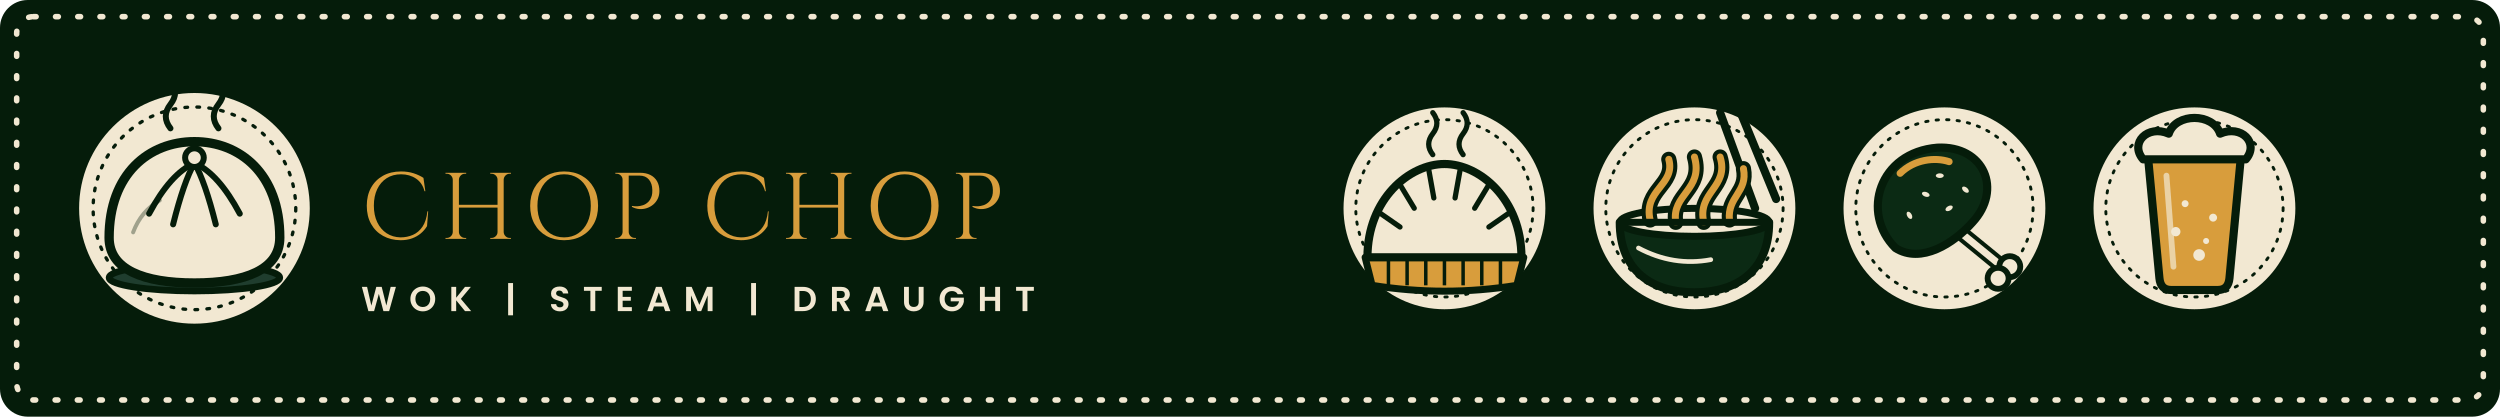
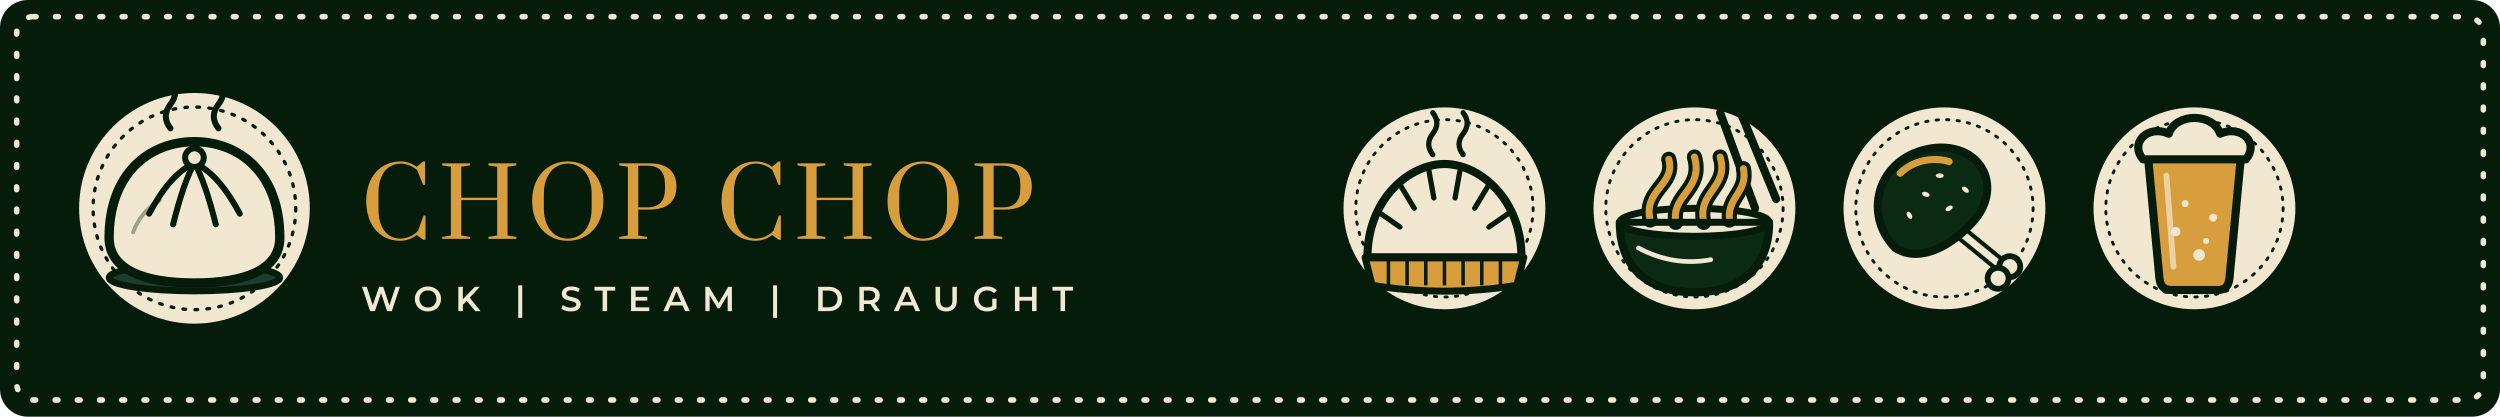
<svg xmlns="http://www.w3.org/2000/svg" viewBox="0 0 900 150">
  <defs>
    <pattern id="patchop" width="150" height="150" patternUnits="userSpaceOnUse">
      <rect width="150" height="150" fill="#051C0A" />
      <g transform="translate(13.30 9.30) scale(0.247)">
        <circle cx="100" cy="100" r="90" fill="#F2E8D2" stroke="#051C0A" stroke-width="7" stroke-linejoin="round" stroke-linecap="round" />
        <circle cx="100" cy="100" r="76" fill="none" stroke="#051C0A" stroke-width="2.5" stroke-dasharray="2 7" stroke-linecap="round" />
        <ellipse cx="100" cy="152" rx="64" ry="10" fill="#1F3D2E" stroke="#051C0A" stroke-width="5" stroke-linejoin="round" stroke-linecap="round" />
        <path d="M36,122 C36,74 66,50 100,50 C134,50 164,74 164,122 C164,146 138,156 100,156 C62,156 36,146 36,122 Z" fill="#F2E8D2" stroke="#051C0A" stroke-width="7" stroke-linejoin="round" stroke-linecap="round" />
        <path d="M100,66 Q82,74 66,104" fill="none" stroke="#051C0A" stroke-width="4.5" stroke-linejoin="round" stroke-linecap="round" />
        <path d="M100,66 Q92,80 84,112" fill="none" stroke="#051C0A" stroke-width="4.5" stroke-linejoin="round" stroke-linecap="round" />
        <path d="M100,66 Q108,80 116,112" fill="none" stroke="#051C0A" stroke-width="4.5" stroke-linejoin="round" stroke-linecap="round" />
        <path d="M100,66 Q118,74 134,104" fill="none" stroke="#051C0A" stroke-width="4.5" stroke-linejoin="round" stroke-linecap="round" />
        <circle cx="100" cy="62" r="7" fill="#F2E8D2" stroke="#051C0A" stroke-width="4.5" stroke-linejoin="round" stroke-linecap="round" />
        <path d="M54,118 q6,-16 20,-24" fill="none" stroke="#051C0A" stroke-width="3" stroke-linecap="round" opacity=".35" />
        <path d="M82,40 q-7,-9 0,-18 q7,-9 0,-18" fill="none" stroke="#051C0A" stroke-width="4.5" stroke-linejoin="round" stroke-linecap="round" />
        <path d="M118,40 q-7,-9 0,-18 q7,-9 0,-18" fill="none" stroke="#051C0A" stroke-width="4.5" stroke-linejoin="round" stroke-linecap="round" />
      </g>
      <g transform="translate(87.30 9.30) scale(0.247)">
        <circle cx="100" cy="100" r="90" fill="#F2E8D2" stroke="#051C0A" stroke-width="7" stroke-linejoin="round" stroke-linecap="round" />
        <circle cx="100" cy="100" r="76" fill="none" stroke="#051C0A" stroke-width="2.5" stroke-dasharray="2 7" stroke-linecap="round" />
        <path d="M32,142 L168,142 L162,166 Q100,176 38,166 Z" fill="#D89D3C" stroke="#051C0A" stroke-width="6" stroke-linejoin="round" stroke-linecap="round" />
        <path d="M52,142 L52,166 M68,142 L68,166 M84,142 L84,166 M100,142 L100,166 M116,142 L116,166 M132,142 L132,166 M148,142 L148,166 " fill="none" stroke="#051C0A" stroke-width="3" />
        <path d="M34,142 C34,92 70,62 100,62 C130,62 166,92 166,142 Z" fill="#F2E8D2" stroke="#051C0A" stroke-width="7" stroke-linejoin="round" stroke-linecap="round" />
        <path d="M155.4,104.0 L138.1,116.0 M137.6,80.5 L125.9,99.9 M113.3,67.7 L109.1,91.1 M86.7,67.7 L90.9,91.1 M62.4,80.5 L74.1,99.9 M44.6,104.0 L61.9,116.0 " fill="none" stroke="#051C0A" stroke-width="4.5" stroke-linejoin="round" stroke-linecap="round" />
        <path d="M34,142 L166,142" stroke="#051C0A" stroke-width="6" stroke-linejoin="round" stroke-linecap="round" />
        <path d="M90,54 q-7,-9 0,-18 q7,-9 0,-18" fill="none" stroke="#051C0A" stroke-width="4.5" stroke-linejoin="round" stroke-linecap="round" />
        <path d="M116,54 q-7,-9 0,-18 q7,-9 0,-18" fill="none" stroke="#051C0A" stroke-width="4.5" stroke-linejoin="round" stroke-linecap="round" />
      </g>
      <g transform="translate(13.30 83.30) scale(0.247)">
        <circle cx="100" cy="100" r="90" fill="#F2E8D2" stroke="#051C0A" stroke-width="7" stroke-linejoin="round" stroke-linecap="round" />
        <circle cx="100" cy="100" r="76" fill="none" stroke="#051C0A" stroke-width="2.5" stroke-dasharray="2 7" stroke-linecap="round" />
        <path d="M122,18 L152,100 M138,14 L170,92" fill="none" stroke="#051C0A" stroke-width="7" stroke-linejoin="round" stroke-linecap="round" />
        <path d="M36,112 L164,112 C164,154 136,172 100,172 C64,172 36,154 36,112 Z" fill="#0B2A14" stroke="#051C0A" stroke-width="7" stroke-linejoin="round" stroke-linecap="round" />
        <ellipse cx="100" cy="112" rx="64" ry="12" fill="#F2E8D2" stroke="#051C0A" stroke-width="6" stroke-linejoin="round" stroke-linecap="round" />
        <path d="M62,110 C56,84 84,80 78,58" fill="none" stroke="#051C0A" stroke-width="13" stroke-linecap="round" />
        <path d="M62,110 C56,84 84,80 78,58" fill="none" stroke="#D89D3C" stroke-width="6" stroke-linecap="round" />
        <path d="M84,112 C80,88 108,84 100,56" fill="none" stroke="#051C0A" stroke-width="13" stroke-linecap="round" />
        <path d="M84,112 C80,88 108,84 100,56" fill="none" stroke="#D89D3C" stroke-width="6" stroke-linecap="round" />
        <path d="M108,112 C102,86 130,82 122,56" fill="none" stroke="#051C0A" stroke-width="13" stroke-linecap="round" />
        <path d="M108,112 C102,86 130,82 122,56" fill="none" stroke="#D89D3C" stroke-width="6" stroke-linecap="round" />
        <path d="M130,110 C128,90 146,86 142,66" fill="none" stroke="#051C0A" stroke-width="13" stroke-linecap="round" />
        <path d="M130,110 C128,90 146,86 142,66" fill="none" stroke="#D89D3C" stroke-width="6" stroke-linecap="round" />
        <path d="M36,112 L164,112" stroke="#051C0A" stroke-width="6" stroke-linejoin="round" stroke-linecap="round" />
        <path d="M52,134 q30,16 62,10" fill="none" stroke="#F2E8D2" stroke-width="4" stroke-linecap="round" />
      </g>
      <g transform="translate(87.30 83.30) scale(0.247)">
        <circle cx="100" cy="100" r="90" fill="#F2E8D2" stroke="#051C0A" stroke-width="7" stroke-linejoin="round" stroke-linecap="round" />
        <circle cx="100" cy="100" r="76" fill="none" stroke="#051C0A" stroke-width="2.5" stroke-dasharray="2 7" stroke-linecap="round" />
        <path d="M60,54 L140,54 L130,160 Q129,170 120,170 L80,170 Q71,170 70,160 Z" fill="#D89D3C" stroke="#051C0A" stroke-width="7" stroke-linejoin="round" stroke-linecap="round" />
        <circle cx="84" cy="120" r="4" fill="#F2E8D2" />
        <circle cx="104" cy="140" r="5" fill="#F2E8D2" />
        <circle cx="116" cy="108" r="3.4" fill="#F2E8D2" />
        <circle cx="92" cy="96" r="3" fill="#F2E8D2" />
        <circle cx="110" cy="128" r="2.6" fill="#F2E8D2" />
        <path d="M76,72 L82,150" fill="none" stroke="#F2E8D2" stroke-width="5" stroke-linecap="round" opacity=".7" />
        <path d="M56,58 C44,44 60,28 78,36 C84,18 116,18 122,36 C140,28 156,44 144,58 Z" fill="#F2E8D2" stroke="#051C0A" stroke-width="7" stroke-linejoin="round" stroke-linecap="round" />
      </g>
    </pattern>
  </defs>
  <rect width="900" height="150" rx="10" fill="#051C0A" />
  <rect x="6" y="6" width="888" height="138" rx="6" fill="none" stroke="#F2E8D2" stroke-width="2" stroke-dasharray="1 7" stroke-linecap="round" />
  <g transform="translate(22.00 27.00) scale(0.48)">
    <circle cx="100" cy="100" r="90" fill="#F2E8D2" stroke="#051C0A" stroke-width="7" stroke-linejoin="round" stroke-linecap="round" />
    <circle cx="100" cy="100" r="76" fill="none" stroke="#051C0A" stroke-width="2.5" stroke-dasharray="2 7" stroke-linecap="round" />
    <ellipse cx="100" cy="152" rx="64" ry="10" fill="#1F3D2E" stroke="#051C0A" stroke-width="5" stroke-linejoin="round" stroke-linecap="round" />
    <path d="M36,122 C36,74 66,50 100,50 C134,50 164,74 164,122 C164,146 138,156 100,156 C62,156 36,146 36,122 Z" fill="#F2E8D2" stroke="#051C0A" stroke-width="7" stroke-linejoin="round" stroke-linecap="round" />
    <path d="M100,66 Q82,74 66,104" fill="none" stroke="#051C0A" stroke-width="4.5" stroke-linejoin="round" stroke-linecap="round" />
    <path d="M100,66 Q92,80 84,112" fill="none" stroke="#051C0A" stroke-width="4.5" stroke-linejoin="round" stroke-linecap="round" />
    <path d="M100,66 Q108,80 116,112" fill="none" stroke="#051C0A" stroke-width="4.5" stroke-linejoin="round" stroke-linecap="round" />
    <path d="M100,66 Q118,74 134,104" fill="none" stroke="#051C0A" stroke-width="4.5" stroke-linejoin="round" stroke-linecap="round" />
    <circle cx="100" cy="62" r="7" fill="#F2E8D2" stroke="#051C0A" stroke-width="4.5" stroke-linejoin="round" stroke-linecap="round" />
    <path d="M54,118 q6,-16 20,-24" fill="none" stroke="#051C0A" stroke-width="3" stroke-linecap="round" opacity=".35" />
    <path d="M82,40 q-7,-9 0,-18 q7,-9 0,-18" fill="none" stroke="#051C0A" stroke-width="4.5" stroke-linejoin="round" stroke-linecap="round" />
    <path d="M118,40 q-7,-9 0,-18 q7,-9 0,-18" fill="none" stroke="#051C0A" stroke-width="4.5" stroke-linejoin="round" stroke-linecap="round" />
  </g>
  <g fill="#D89D3C">
-     <path transform="translate(130 86) scale(0.034 -0.034)" d="M710 292 698 135Q672 92 632.5 58.5Q593 25 539.5 5.5Q486 -14 417 -14Q313 -13 232 32Q151 77 105.5 158.5Q60 240 60 351Q60 460 105 541.5Q150 623 231.5 668.5Q313 714 423 714Q497 714 556.5 694.5Q616 675 660 646L680 505H671Q649 593 581 638.5Q513 684 423 684Q335 684 270.5 642.5Q206 601 170.5 526.5Q135 452 135 352Q135 252 170.5 177Q206 102 269.5 60Q333 18 417 16Q488 16 548.5 42.5Q609 69 650 129.5Q691 190 702 292Z" />
-     <path transform="translate(158.34 86) scale(0.034 -0.034)" d="M137 73V627Q136 653 117.5 671.5Q99 690 73 690H60V700H279V690H266Q240 690 221.5 671.5Q203 653 202 627V361H611V627Q611 653 592 671.5Q573 690 547 690H534V700H753V690H740Q714 690 695.5 671.5Q677 653 676 627V73Q677 47 695.5 28.5Q714 10 740 10H753V0H534V10H547Q573 10 592 28.5Q611 47 611 73V331H202V73Q203 47 221.5 28.5Q240 10 266 10H279V0H60V10H73Q99 10 117.5 28.5Q136 47 137 73Z" />
-     <path transform="translate(188.48 86) scale(0.034 -0.034)" d="M429 714Q536 714 617 668.5Q698 623 743.5 541Q789 459 789 350Q789 241 743.5 159Q698 77 617 31.5Q536 -14 429 -14Q323 -14 242 31.5Q161 77 115.5 159Q70 241 70 350Q70 459 115.5 541Q161 623 242 668.5Q323 714 429 714ZM429 16Q514 16 577.5 58Q641 100 676.5 175Q712 250 712 350Q712 450 676.5 525Q641 600 577.5 642Q514 684 429 684Q345 684 281.5 642Q218 600 182.5 525Q147 450 147 350Q147 250 182.5 175Q218 100 281.5 58Q345 16 429 16Z" />
-     <path transform="translate(219.47 86) scale(0.034 -0.034)" d="M137 73V627Q137 653 118 671.5Q99 690 73 690H61L60 700H321Q385 700 431 677Q477 654 502 610.5Q527 567 527 507Q527 461 509 424.5Q491 388 461 363Q431 338 393 325.5Q355 313 314.5 316Q274 319 236 339V349L253 347Q270 344 296.5 345.5Q323 347 352.5 356.5Q382 366 407.5 390Q433 414 446 457Q449 468 451 484.5Q453 501 452 517Q451 586 416 628Q381 670 317 670H202V73Q203 47 221.5 28.5Q240 10 266 10H279V0H60V10H73Q99 10 117.5 28.5Q136 47 137 73Z" />
-     <path transform="translate(252.59 86) scale(0.034 -0.034)" d="M710 292 698 135Q672 92 632.5 58.5Q593 25 539.5 5.5Q486 -14 417 -14Q313 -13 232 32Q151 77 105.5 158.5Q60 240 60 351Q60 460 105 541.5Q150 623 231.5 668.5Q313 714 423 714Q497 714 556.5 694.5Q616 675 660 646L680 505H671Q649 593 581 638.5Q513 684 423 684Q335 684 270.5 642.5Q206 601 170.5 526.5Q135 452 135 352Q135 252 170.5 177Q206 102 269.5 60Q333 18 417 16Q488 16 548.5 42.5Q609 69 650 129.5Q691 190 702 292Z" />
-     <path transform="translate(280.93 86) scale(0.034 -0.034)" d="M137 73V627Q136 653 117.5 671.5Q99 690 73 690H60V700H279V690H266Q240 690 221.5 671.5Q203 653 202 627V361H611V627Q611 653 592 671.5Q573 690 547 690H534V700H753V690H740Q714 690 695.5 671.5Q677 653 676 627V73Q677 47 695.5 28.5Q714 10 740 10H753V0H534V10H547Q573 10 592 28.5Q611 47 611 73V331H202V73Q203 47 221.5 28.5Q240 10 266 10H279V0H60V10H73Q99 10 117.5 28.5Q136 47 137 73Z" />
-     <path transform="translate(311.07 86) scale(0.034 -0.034)" d="M429 714Q536 714 617 668.5Q698 623 743.5 541Q789 459 789 350Q789 241 743.5 159Q698 77 617 31.5Q536 -14 429 -14Q323 -14 242 31.5Q161 77 115.5 159Q70 241 70 350Q70 459 115.5 541Q161 623 242 668.5Q323 714 429 714ZM429 16Q514 16 577.5 58Q641 100 676.5 175Q712 250 712 350Q712 450 676.5 525Q641 600 577.5 642Q514 684 429 684Q345 684 281.5 642Q218 600 182.5 525Q147 450 147 350Q147 250 182.5 175Q218 100 281.5 58Q345 16 429 16Z" />
-     <path transform="translate(342.07 86) scale(0.034 -0.034)" d="M137 73V627Q137 653 118 671.5Q99 690 73 690H61L60 700H321Q385 700 431 677Q477 654 502 610.5Q527 567 527 507Q527 461 509 424.5Q491 388 461 363Q431 338 393 325.5Q355 313 314.5 316Q274 319 236 339V349L253 347Q270 344 296.5 345.5Q323 347 352.5 356.5Q382 366 407.5 390Q433 414 446 457Q449 468 451 484.5Q453 501 452 517Q451 586 416 628Q381 670 317 670H202V73Q203 47 221.5 28.5Q240 10 266 10H279V0H60V10H73Q99 10 117.5 28.5Q136 47 137 73Z" />
+     <path transform="translate(130 86) scale(0.034 -0.034)" d="M54 400Q54 524 99.5 619.5Q145 715 228.5 767.5Q312 820 421 820Q464 820 508.5 805Q553 790 589 763L656 820H677V572H656L594 727Q559 759 512.5 778Q466 797 421 797Q351 797 297.5 761Q244 725 214 656Q184 587 184 492V309Q184 214 213 145Q242 76 294 39.5Q346 3 416 3Q467 3 518 25.5Q569 48 603 86L661 247H682V-10H661L589 41Q553 12 507 -4Q461 -20 416 -20Q307 -20 225 33Q143 86 98.5 181Q54 276 54 400Z" />
+     <path transform="translate(157.83 86) scale(0.034 -0.034)" d="M40 0V21L132 36V764L40 778V800H334V778L242 764V436H622V764L529 778V800H825V778L732 764V36L825 21V0H529V21L622 36V411H242V36L334 21V0Z" />
+     <path transform="translate(189.74 86) scale(0.034 -0.034)" d="M54 400Q54 523 102 618.5Q150 714 236 767Q322 820 431 820Q540 820 626 767Q712 714 760 618.5Q808 523 808 400Q808 277 760 181.5Q712 86 626 33Q540 -20 431 -20Q322 -20 236 33Q150 86 102 181.5Q54 277 54 400ZM684 323V477Q684 576 651 648.5Q618 721 560.5 759Q503 797 431 797Q358 797 301 759Q244 721 211 648.5Q178 576 178 477V323Q178 224 211 151.5Q244 79 301 41Q358 3 431 3Q503 3 560.5 41Q618 79 651 151.5Q684 224 684 323Z" />
+     <path transform="translate(221.55 86) scale(0.034 -0.034)" d="M40 21 132 36V764L40 778V800H354Q502 800 574 737Q646 674 646 555Q646 436 574 373Q502 310 354 310H242V36L334 21V0H40ZM340 334Q525 334 525 535V575Q525 775 340 775H242V334Z" />
+     <path transform="translate(257.93 86) scale(0.034 -0.034)" d="M54 400Q54 524 99.5 619.5Q145 715 228.5 767.5Q312 820 421 820Q464 820 508.5 805Q553 790 589 763L656 820H677V572H656L594 727Q559 759 512.5 778Q466 797 421 797Q351 797 297.5 761Q244 725 214 656Q184 587 184 492V309Q184 214 213 145Q242 76 294 39.5Q346 3 416 3Q467 3 518 25.5Q569 48 603 86L661 247H682V-10H661L589 41Q553 12 507 -4Q461 -20 416 -20Q307 -20 225 33Q143 86 98.5 181Q54 276 54 400Z" />
+     <path transform="translate(285.76 86) scale(0.034 -0.034)" d="M40 0V21L132 36V764L40 778V800H334V778L242 764V436H622V764L529 778V800H825V778L732 764V36L825 21V0H529V21L622 36V411H242V36L334 21V0Z" />
+     <path transform="translate(317.67 86) scale(0.034 -0.034)" d="M54 400Q54 523 102 618.5Q150 714 236 767Q322 820 431 820Q540 820 626 767Q712 714 760 618.5Q808 523 808 400Q808 277 760 181.5Q712 86 626 33Q540 -20 431 -20Q322 -20 236 33Q150 86 102 181.5Q54 277 54 400ZM684 323V477Q684 576 651 648.5Q618 721 560.5 759Q503 797 431 797Q358 797 301 759Q244 721 211 648.5Q178 576 178 477V323Q178 224 211 151.5Q244 79 301 41Q358 3 431 3Q503 3 560.5 41Q618 79 651 151.5Q684 224 684 323Z" />
+     <path transform="translate(349.48 86) scale(0.034 -0.034)" d="M40 21 132 36V764L40 778V800H354Q502 800 574 737Q646 674 646 555Q646 436 574 373Q502 310 354 310H242V36L334 21V0H40ZM340 334Q525 334 525 535V575Q525 775 340 775H242V334Z" />
  </g>
  <g fill="#F2E8D2">
-     <path transform="translate(130 112) scale(0.0125 -0.0125)" d="M1002 698 807 0H642L511 497L374 0L210 -1L22 698H172L295 156L437 698H593L727 159L851 698Z" />
-     <path transform="translate(147.3 112) scale(0.0125 -0.0125)" d="M35 351Q35 453 83 534.5Q131 616 213 662Q295 708 393 708Q492 708 573.5 662Q655 616 702.5 534.5Q750 453 750 351Q750 248 702.5 166.5Q655 85 573 39Q491 -7 393 -7Q295 -7 213 39Q131 85 83 166.5Q35 248 35 351ZM606 351Q606 421 579 473.5Q552 526 504 554Q456 582 393 582Q330 582 281.5 554Q233 526 206 473.5Q179 421 179 351Q179 281 206 228Q233 175 281.5 146.5Q330 118 393 118Q456 118 504 146.5Q552 175 579 228Q606 281 606 351Z" />
-     <path transform="translate(161.61 112) scale(0.0125 -0.0125)" d="M463 0 209 311V0H69V698H209V385L463 698H632L344 352L640 0Z" />
-     <path transform="translate(181.88 112) scale(0.0125 -0.0125)" d="M225 -121H84V808H225Z" />
-     <path transform="translate(197.71 112) scale(0.0125 -0.0125)" d="M51 201H201Q204 158 231.5 133Q259 108 307 108Q356 108 384 131.5Q412 155 412 193Q412 224 393 244Q374 264 345.5 275.5Q317 287 267 301Q199 321 156.5 340.5Q114 360 83.5 399.5Q53 439 53 505Q53 567 84 613Q115 659 171 683.5Q227 708 299 708Q407 708 474.5 655.5Q542 603 549 509H395Q393 545 364.5 568.5Q336 592 289 592Q248 592 223.5 571Q199 550 199 510Q199 482 217.5 463.5Q236 445 263.5 433.5Q291 422 341 407Q409 387 452 367Q495 347 526 307Q557 267 557 202Q557 146 528 98Q499 50 443 21.5Q387 -7 310 -7Q237 -7 178.5 18Q120 43 86 90Q52 137 51 201Z" />
-     <path transform="translate(209.82 112) scale(0.0125 -0.0125)" d="M544 698V585H358V0H218V585H32V698Z" />
-     <path transform="translate(221.54 112) scale(0.0125 -0.0125)" d="M209 585V410H444V299H209V114H474V0H69V699H474V585Z" />
-     <path transform="translate(232.69 112) scale(0.0125 -0.0125)" d="M497 133H219L173 0H26L277 699H440L691 0H543ZM459 245 358 537 257 245Z" />
-     <path transform="translate(246.14 112) scale(0.0125 -0.0125)" d="M830 698V0H690V454L503 0H397L209 454V0H69V698H228L450 179L672 698Z" />
-     <path transform="translate(269.35 112) scale(0.0125 -0.0125)" d="M225 -121H84V808H225Z" />
-     <path transform="translate(285.19 112) scale(0.0125 -0.0125)" d="M681 348Q681 243 635.5 164.5Q590 86 506.5 43Q423 0 313 0H69V698H313Q423 698 506.5 655Q590 612 635.5 532.5Q681 453 681 348ZM538 348Q538 457 478 518.5Q418 580 308 580H209V119H308Q418 119 478 179Q538 239 538 348Z" />
-     <path transform="translate(298.65 112) scale(0.0125 -0.0125)" d="M429 0 275 272H209V0H69V698H331Q412 698 469 669.5Q526 641 554.5 592.5Q583 544 583 484Q583 415 543 359.5Q503 304 424 283L591 0ZM209 377H326Q383 377 411 404.5Q439 432 439 481Q439 529 411 555.5Q383 582 326 582H209Z" />
-     <path transform="translate(311.16 112) scale(0.0125 -0.0125)" d="M497 133H219L173 0H26L277 699H440L691 0H543ZM459 245 358 537 257 245Z" />
-     <path transform="translate(324.61 112) scale(0.0125 -0.0125)" d="M207 698V266Q207 195 244 157.5Q281 120 348 120Q416 120 453 157.5Q490 195 490 266V698H631V267Q631 178 592.5 116.5Q554 55 489.5 24Q425 -7 346 -7Q268 -7 204.5 24Q141 55 104 116.5Q67 178 67 267V698Z" />
-     <path transform="translate(337.82 112) scale(0.0125 -0.0125)" d="M555 488Q531 532 489 555Q447 578 391 578Q329 578 281 550Q233 522 206 470Q179 418 179 350Q179 280 206.5 228Q234 176 283 148Q332 120 397 120Q477 120 528 162.5Q579 205 595 281H355V388H733V266Q719 193 673 131Q627 69 554.5 31.5Q482 -6 392 -6Q291 -6 209.5 39.5Q128 85 81.5 166Q35 247 35 350Q35 453 81.5 534.5Q128 616 209.5 661.5Q291 707 391 707Q509 707 596 649.5Q683 592 716 488Z" />
-     <path transform="translate(351.92 112) scale(0.0125 -0.0125)" d="M648 698V0H508V297H209V0H69V698H209V411H508V698Z" />
-     <path transform="translate(365.39 112) scale(0.0125 -0.0125)" d="M544 698V585H358V0H218V585H32V698Z" />
+     <path transform="translate(130 112) scale(0.0125 -0.0125)" d="M259 0 27 700H162L336 168L517 700H637L814 165L993 700H1117L885 0H747L574 518L398 0Z" />
+     <path transform="translate(148.8 112) scale(0.0125 -0.0125)" d="M422 -10Q340 -10 271 17Q202 44 151 92.5Q100 141 72 206.5Q44 272 44 350Q44 428 72 493.5Q100 559 151 607.5Q202 656 271 683Q340 710 421 710Q503 710 571.5 683Q640 656 691 607.5Q742 559 770 493.5Q798 428 798 350Q798 272 770 206Q742 140 691 92Q640 44 571.5 17Q503 -10 422 -10ZM421 104Q474 104 519 122Q564 140 597 173.5Q630 207 648.5 251.5Q667 296 667 350Q667 404 648.5 448.5Q630 493 597 526.5Q564 560 519 578Q474 596 421 596Q368 596 323.5 578Q279 560 245.5 526.5Q212 493 193.5 448.5Q175 404 175 350Q175 297 193.5 252Q212 207 245 173.5Q278 140 323 122Q368 104 421 104Z" />
+     <path transform="translate(163.82 112) scale(0.0125 -0.0125)" d="M94 0V700H224V341L570 700H716L422 387L734 0H582L335 293L224 179V0Z" />
+     <path transform="translate(185.39 112) scale(0.0125 -0.0125)" d="M94 -194V742H209V-194Z" />
+     <path transform="translate(201.62 112) scale(0.0125 -0.0125)" d="M311 -10Q229 -10 154 13.5Q79 37 35 74L80 175Q122 142 184 120Q246 98 311 98Q366 98 400 110Q434 122 450 142.5Q466 163 466 189Q466 221 443 240.5Q420 260 383.5 271.5Q347 283 302.5 293Q258 303 213.5 316.5Q169 330 132.5 351.5Q96 373 73 409Q50 445 50 501Q50 558 80.5 605.5Q111 653 173.5 681.5Q236 710 332 710Q395 710 457 694Q519 678 565 648L524 547Q477 575 427 588.5Q377 602 331 602Q277 602 243.5 589Q210 576 194.5 555Q179 534 179 507Q179 475 201.5 455.5Q224 436 260.5 425Q297 414 342 403.5Q387 393 431.5 380Q476 367 512.5 346Q549 325 571.5 289Q594 253 594 198Q594 142 563.5 94.5Q533 47 470 18.5Q407 -10 311 -10Z" />
+     <path transform="translate(213.99 112) scale(0.0125 -0.0125)" d="M236 0V590H4V700H598V590H366V0Z" />
+     <path transform="translate(226.01 112) scale(0.0125 -0.0125)" d="M94 0V700H605V591H224V409H562V302H224V109H619V0Z" />
+     <path transform="translate(238.89 112) scale(0.0125 -0.0125)" d="M-5 0 310 700H438L754 0H618L548 162H198L129 0ZM505 264 373 570 242 264Z" />
+     <path transform="translate(252.75 112) scale(0.0125 -0.0125)" d="M94 0V700H201L479 236L752 700H859L860 0H737L736 464L506 80H448L218 458V0Z" />
+     <path transform="translate(277.14 112) scale(0.0125 -0.0125)" d="M94 -194V742H209V-194Z" />
+     <path transform="translate(293.38 112) scale(0.0125 -0.0125)" d="M94 0V700H400Q514 700 600 656Q686 612 734 534Q782 456 782 350Q782 245 734 166.5Q686 88 600 44Q514 0 400 0ZM224 110H394Q472 110 530 140Q588 170 619.5 224Q651 278 651 350Q651 423 619.5 476.5Q588 530 530 560Q472 590 394 590H224Z" />
+     <path transform="translate(308.2 112) scale(0.0125 -0.0125)" d="M94 0V700H381Q521 700 600.5 634Q680 568 680 451Q680 374 644 318.5Q608 263 542 234Q537 231 531 229L692 0H552L409 205Q396 204 382 204H224V0ZM224 311H376Q462 311 505.5 348Q549 385 549 451Q549 518 505.5 554Q462 590 376 590H224Z" />
+     <path transform="translate(321.84 112) scale(0.0125 -0.0125)" d="M-5 0 310 700H438L754 0H618L548 162H198L129 0ZM505 264 373 570 242 264Z" />
+     <path transform="translate(335.7 112) scale(0.0125 -0.0125)" d="M395 -10Q251 -10 169.5 71Q88 152 88 305V700H218V310Q218 202 264.5 153Q311 104 396 104Q481 104 527 153Q573 202 573 310V700H701V305Q701 152 619.5 71Q538 -10 395 -10Z" />
+     <path transform="translate(350.06 112) scale(0.0125 -0.0125)" d="M421 -10Q339 -10 270.5 16.5Q202 43 151 91.5Q100 140 72 206Q44 272 44 350Q44 428 72 494Q100 560 151.5 608.5Q203 657 272 683.5Q341 710 423 710Q512 710 583.5 681Q655 652 704 596L622 516Q581 557 533.5 576.5Q486 596 429 596Q374 596 327 578Q280 560 246 527Q212 494 193.5 449Q175 404 175 350Q175 297 193.5 252Q212 207 246 173.5Q280 140 326 122Q372 104 428 104Q480 104 529 121Q551 128 572 140V358H695V79Q640 35 567.5 12.5Q495 -10 421 -10Z" />
+     <path transform="translate(364.21 112) scale(0.0125 -0.0125)" d="M586 0V300H224V0H94V700H224V411H586V700H716V0Z" />
+     <path transform="translate(378.84 112) scale(0.0125 -0.0125)" d="M236 0V590H4V700H598V590H366V0Z" />
  </g>
  <g transform="translate(478.00 33.00) scale(0.42)">
    <circle cx="100" cy="100" r="90" fill="#F2E8D2" stroke="#051C0A" stroke-width="7" stroke-linejoin="round" stroke-linecap="round" />
    <circle cx="100" cy="100" r="76" fill="none" stroke="#051C0A" stroke-width="2.5" stroke-dasharray="2 7" stroke-linecap="round" />
    <path d="M32,142 L168,142 L162,166 Q100,176 38,166 Z" fill="#D89D3C" stroke="#051C0A" stroke-width="6" stroke-linejoin="round" stroke-linecap="round" />
    <path d="M52,142 L52,166 M68,142 L68,166 M84,142 L84,166 M100,142 L100,166 M116,142 L116,166 M132,142 L132,166 M148,142 L148,166 " fill="none" stroke="#051C0A" stroke-width="3" />
    <path d="M34,142 C34,92 70,62 100,62 C130,62 166,92 166,142 Z" fill="#F2E8D2" stroke="#051C0A" stroke-width="7" stroke-linejoin="round" stroke-linecap="round" />
    <path d="M155.4,104.0 L138.1,116.0 M137.6,80.5 L125.9,99.9 M113.3,67.7 L109.1,91.1 M86.7,67.7 L90.9,91.1 M62.4,80.5 L74.1,99.9 M44.6,104.0 L61.9,116.0 " fill="none" stroke="#051C0A" stroke-width="4.5" stroke-linejoin="round" stroke-linecap="round" />
    <path d="M34,142 L166,142" stroke="#051C0A" stroke-width="6" stroke-linejoin="round" stroke-linecap="round" />
    <path d="M90,54 q-7,-9 0,-18 q7,-9 0,-18" fill="none" stroke="#051C0A" stroke-width="4.5" stroke-linejoin="round" stroke-linecap="round" />
    <path d="M116,54 q-7,-9 0,-18 q7,-9 0,-18" fill="none" stroke="#051C0A" stroke-width="4.5" stroke-linejoin="round" stroke-linecap="round" />
  </g>
  <g transform="translate(568.00 33.00) scale(0.42)">
    <circle cx="100" cy="100" r="90" fill="#F2E8D2" stroke="#051C0A" stroke-width="7" stroke-linejoin="round" stroke-linecap="round" />
    <circle cx="100" cy="100" r="76" fill="none" stroke="#051C0A" stroke-width="2.5" stroke-dasharray="2 7" stroke-linecap="round" />
    <path d="M122,18 L152,100 M138,14 L170,92" fill="none" stroke="#051C0A" stroke-width="7" stroke-linejoin="round" stroke-linecap="round" />
    <path d="M36,112 L164,112 C164,154 136,172 100,172 C64,172 36,154 36,112 Z" fill="#0B2A14" stroke="#051C0A" stroke-width="7" stroke-linejoin="round" stroke-linecap="round" />
    <ellipse cx="100" cy="112" rx="64" ry="12" fill="#F2E8D2" stroke="#051C0A" stroke-width="6" stroke-linejoin="round" stroke-linecap="round" />
    <path d="M62,110 C56,84 84,80 78,58" fill="none" stroke="#051C0A" stroke-width="13" stroke-linecap="round" />
    <path d="M62,110 C56,84 84,80 78,58" fill="none" stroke="#D89D3C" stroke-width="6" stroke-linecap="round" />
    <path d="M84,112 C80,88 108,84 100,56" fill="none" stroke="#051C0A" stroke-width="13" stroke-linecap="round" />
    <path d="M84,112 C80,88 108,84 100,56" fill="none" stroke="#D89D3C" stroke-width="6" stroke-linecap="round" />
    <path d="M108,112 C102,86 130,82 122,56" fill="none" stroke="#051C0A" stroke-width="13" stroke-linecap="round" />
    <path d="M108,112 C102,86 130,82 122,56" fill="none" stroke="#D89D3C" stroke-width="6" stroke-linecap="round" />
    <path d="M130,110 C128,90 146,86 142,66" fill="none" stroke="#051C0A" stroke-width="13" stroke-linecap="round" />
    <path d="M130,110 C128,90 146,86 142,66" fill="none" stroke="#D89D3C" stroke-width="6" stroke-linecap="round" />
    <path d="M36,112 L164,112" stroke="#051C0A" stroke-width="6" stroke-linejoin="round" stroke-linecap="round" />
    <path d="M52,134 q30,16 62,10" fill="none" stroke="#F2E8D2" stroke-width="4" stroke-linecap="round" />
  </g>
  <g transform="translate(658.00 33.00) scale(0.42)">
    <circle cx="100" cy="100" r="90" fill="#F2E8D2" stroke="#051C0A" stroke-width="7" stroke-linejoin="round" stroke-linecap="round" />
    <circle cx="100" cy="100" r="76" fill="none" stroke="#051C0A" stroke-width="2.5" stroke-dasharray="2 7" stroke-linecap="round" />
    <path d="M108,116 L152,152" stroke="#051C0A" stroke-width="13" stroke-linejoin="round" stroke-linecap="round" />
    <path d="M108,116 L152,152" stroke="#F2E8D2" stroke-width="6" stroke-linecap="round" />
    <circle cx="156" cy="150" r="9" fill="#F2E8D2" stroke="#051C0A" stroke-width="5" stroke-linejoin="round" stroke-linecap="round" />
    <circle cx="146" cy="160" r="9" fill="#F2E8D2" stroke="#051C0A" stroke-width="5" stroke-linejoin="round" stroke-linecap="round" />
    <path d="M58,134 C28,104 44,52 94,48 C134,46 150,84 124,112 C108,130 80,148 58,134 Z" fill="#0B2A14" stroke="#051C0A" stroke-width="7" stroke-linejoin="round" stroke-linecap="round" />
    <path d="M62,70 C74,58 92,56 104,60" fill="none" stroke="#D89D3C" stroke-width="6" stroke-linecap="round" />
    <ellipse cx="84" cy="88" rx="3.4" ry="2" fill="#F2E8D2" transform="rotate(20 84 88)" />
    <ellipse cx="104" cy="100" rx="3.4" ry="2" fill="#F2E8D2" transform="rotate(-30 104 100)" />
    <ellipse cx="70" cy="106" rx="3.4" ry="2" fill="#F2E8D2" transform="rotate(60 70 106)" />
    <ellipse cx="96" cy="72" rx="3.4" ry="2" fill="#F2E8D2" transform="rotate(0 96 72)" />
    <ellipse cx="118" cy="84" rx="3.4" ry="2" fill="#F2E8D2" transform="rotate(40 118 84)" />
  </g>
  <g transform="translate(748.00 33.00) scale(0.42)">
    <circle cx="100" cy="100" r="90" fill="#F2E8D2" stroke="#051C0A" stroke-width="7" stroke-linejoin="round" stroke-linecap="round" />
    <circle cx="100" cy="100" r="76" fill="none" stroke="#051C0A" stroke-width="2.5" stroke-dasharray="2 7" stroke-linecap="round" />
    <path d="M60,54 L140,54 L130,160 Q129,170 120,170 L80,170 Q71,170 70,160 Z" fill="#D89D3C" stroke="#051C0A" stroke-width="7" stroke-linejoin="round" stroke-linecap="round" />
    <circle cx="84" cy="120" r="4" fill="#F2E8D2" />
    <circle cx="104" cy="140" r="5" fill="#F2E8D2" />
    <circle cx="116" cy="108" r="3.4" fill="#F2E8D2" />
    <circle cx="92" cy="96" r="3" fill="#F2E8D2" />
    <circle cx="110" cy="128" r="2.6" fill="#F2E8D2" />
    <path d="M76,72 L82,150" fill="none" stroke="#F2E8D2" stroke-width="5" stroke-linecap="round" opacity=".7" />
    <path d="M56,58 C44,44 60,28 78,36 C84,18 116,18 122,36 C140,28 156,44 144,58 Z" fill="#F2E8D2" stroke="#051C0A" stroke-width="7" stroke-linejoin="round" stroke-linecap="round" />
  </g>
</svg>
